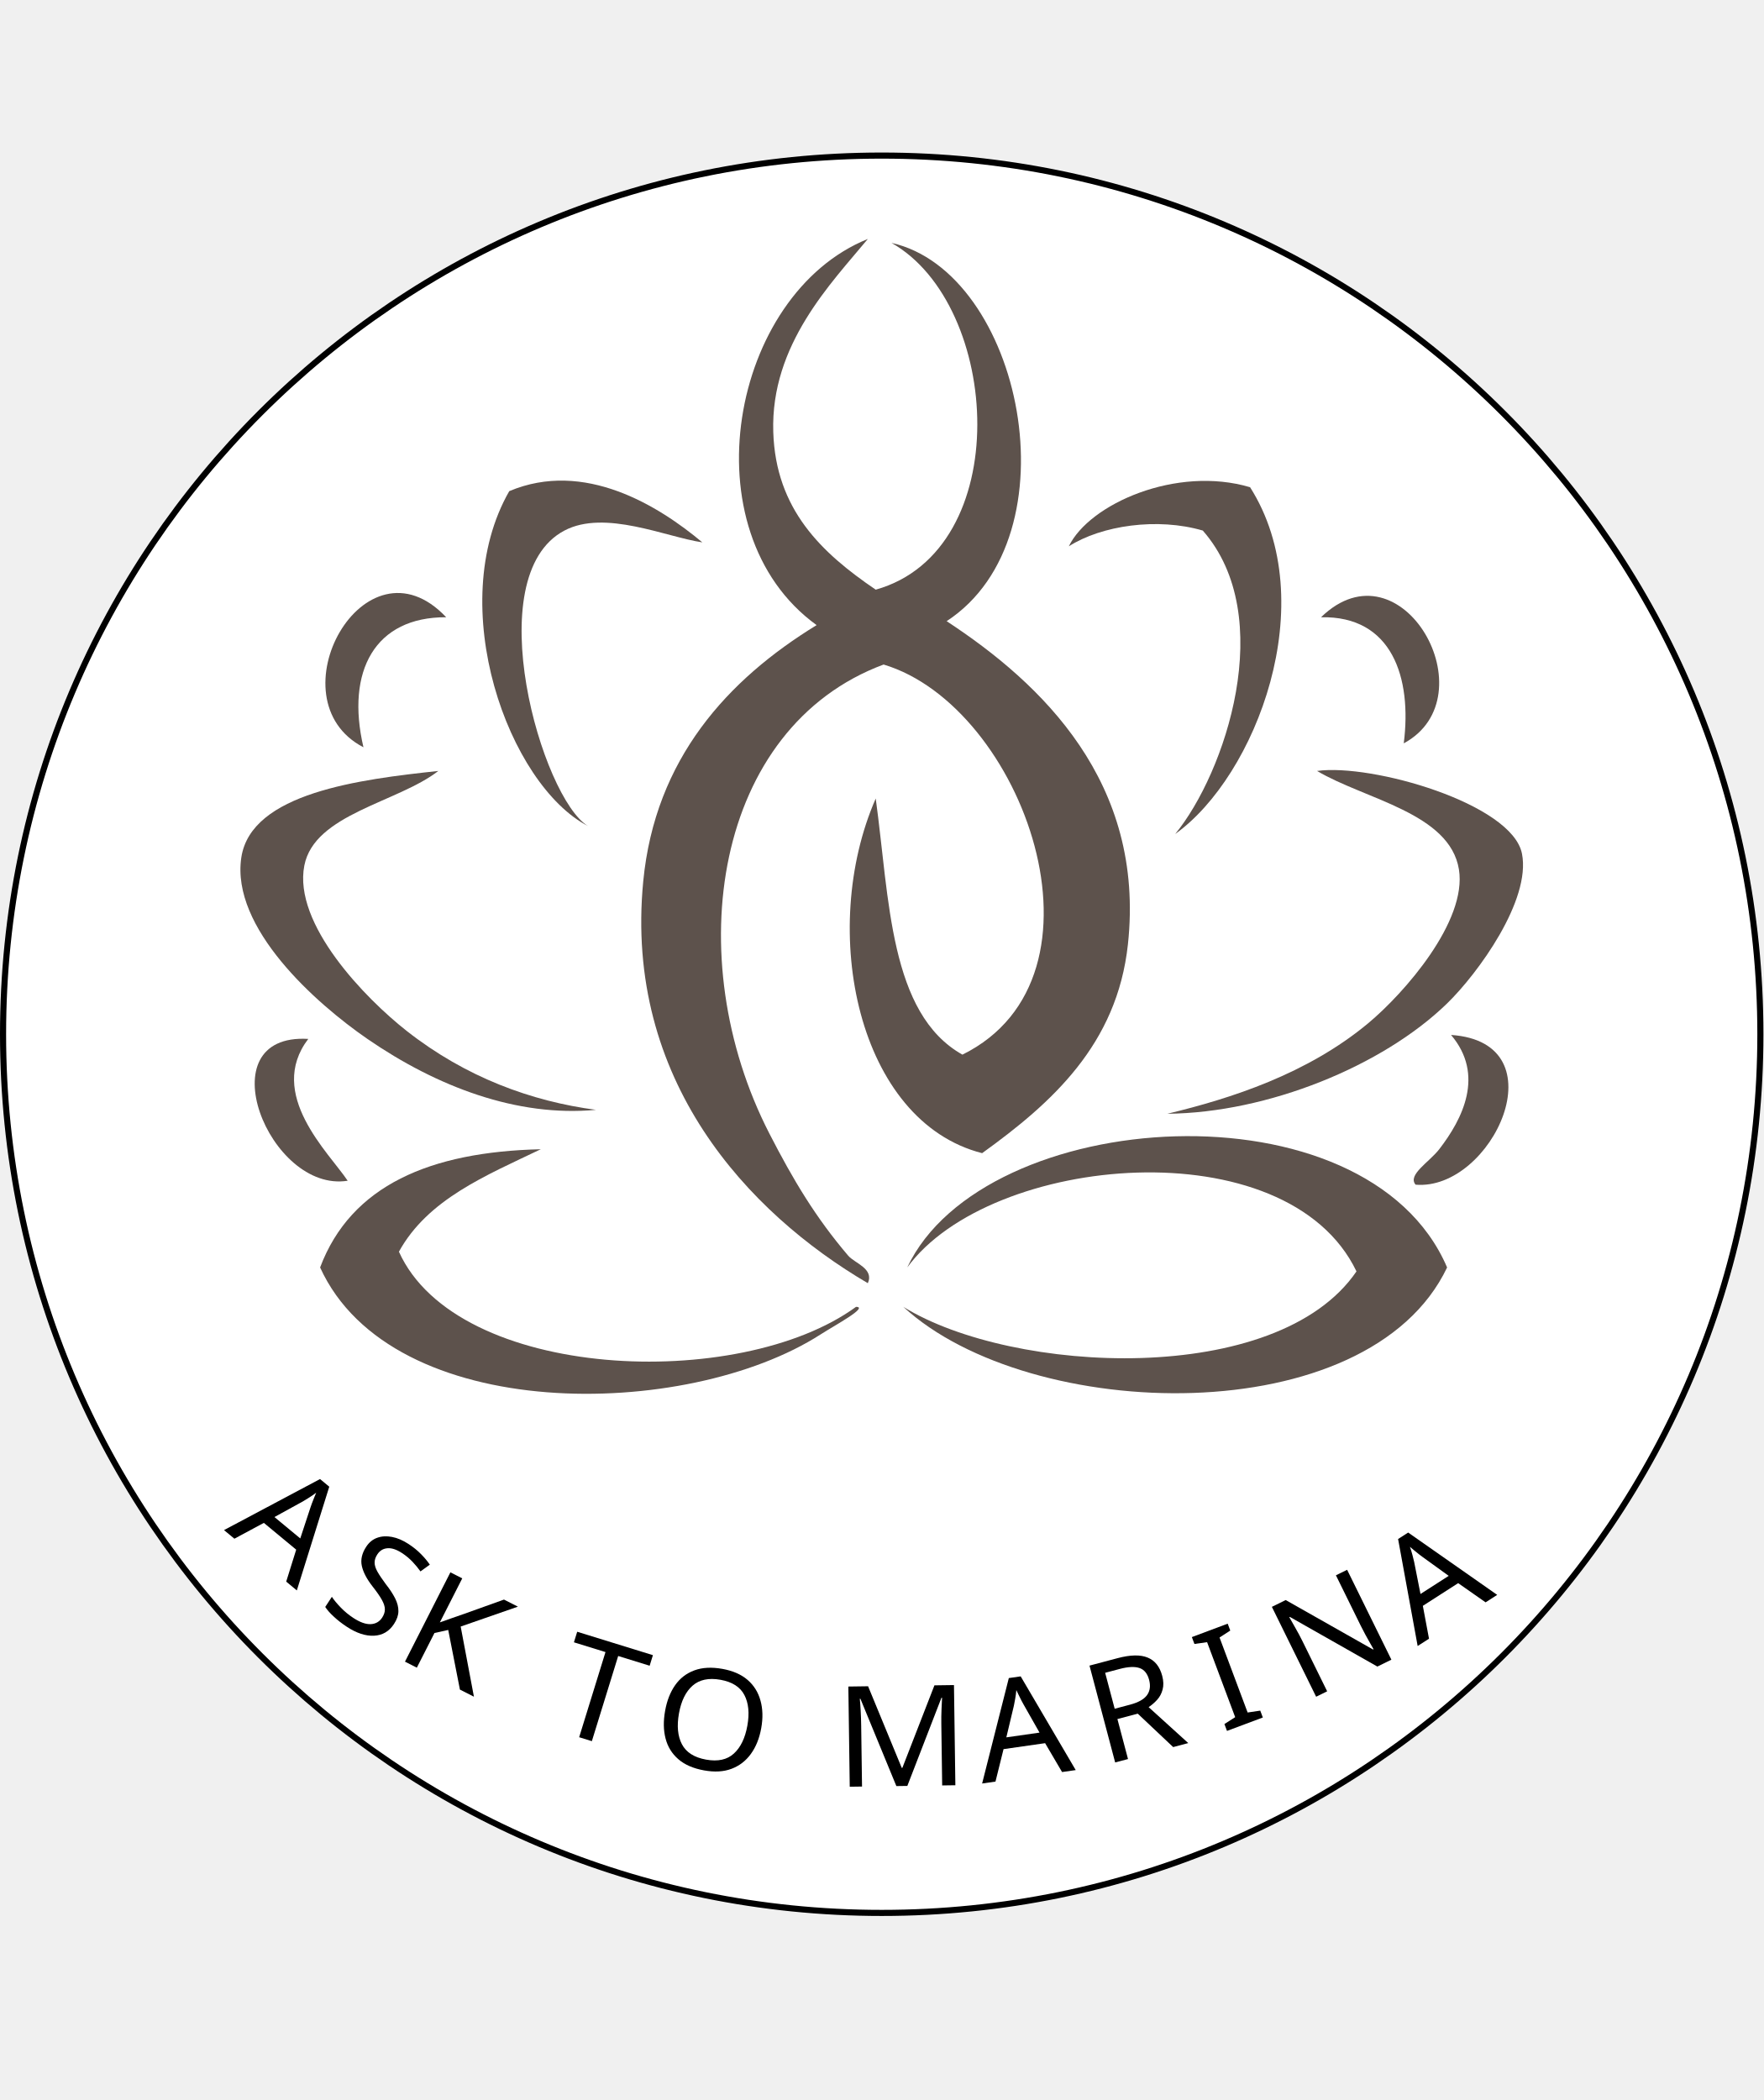
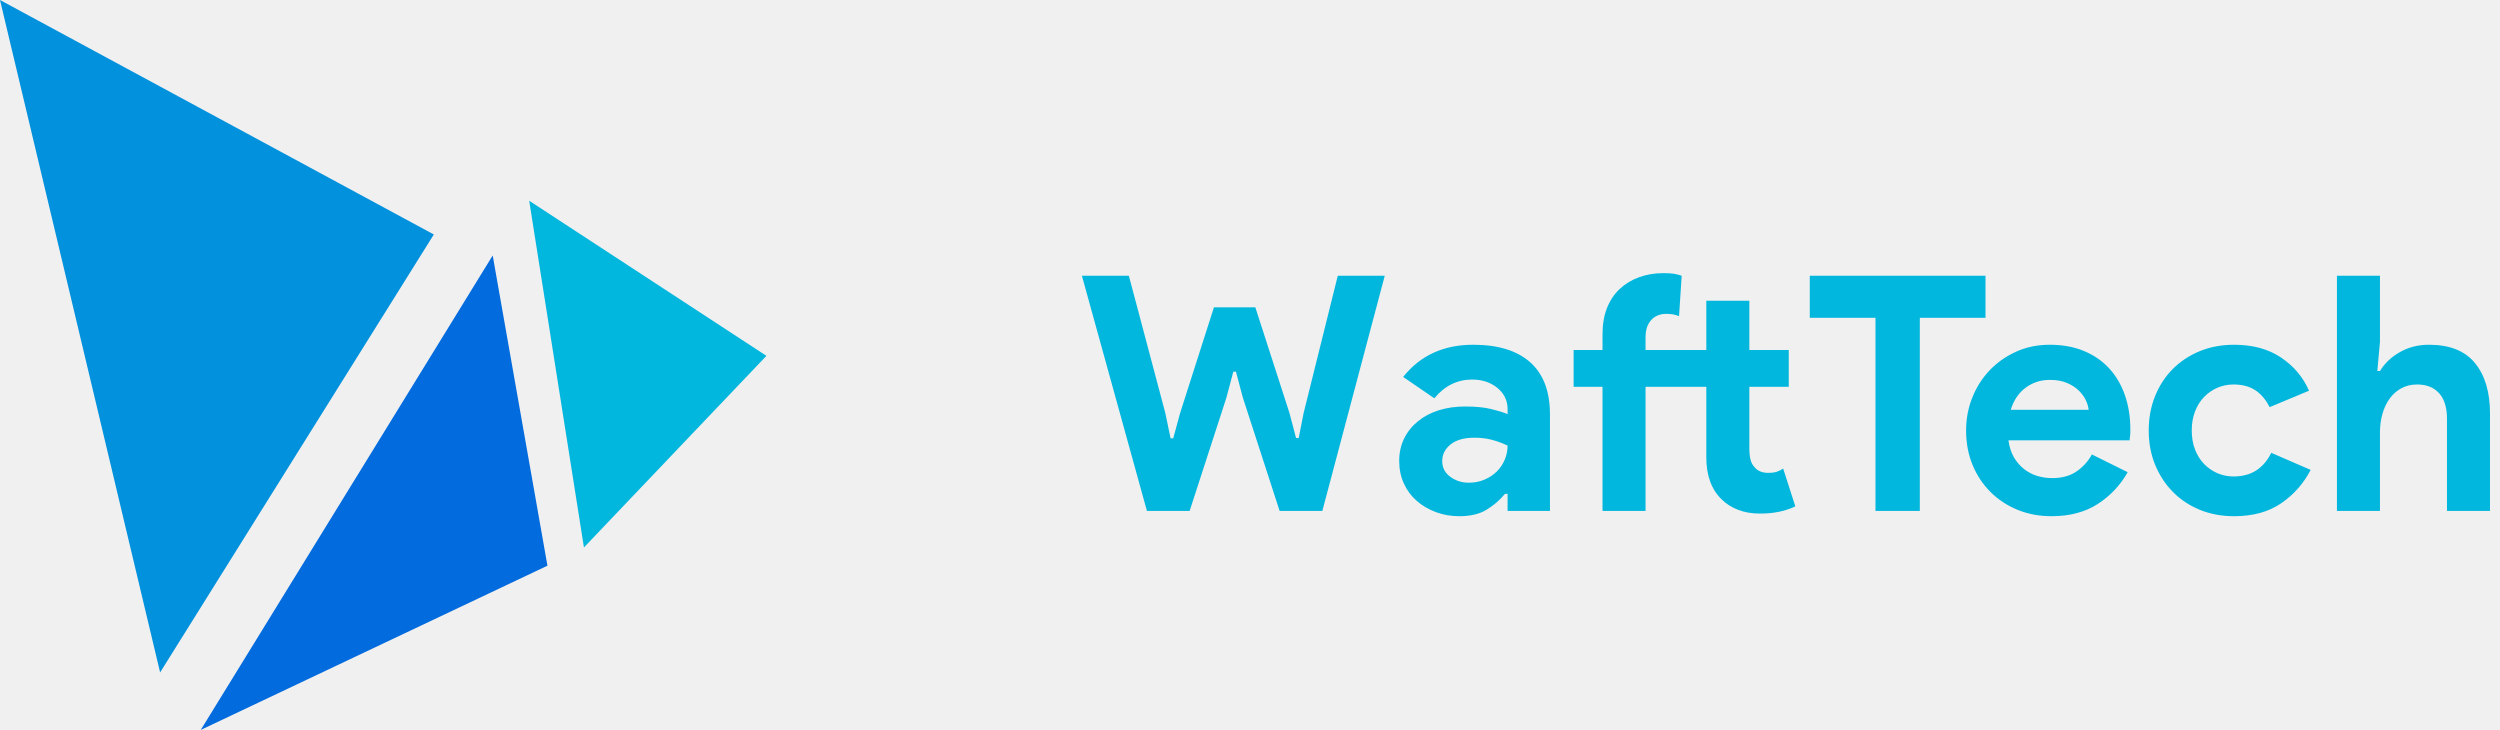
- <svg xmlns="http://www.w3.org/2000/svg" version="1.1" x="0px" y="0px" width="289.03px" height="344.193px" viewBox="0 0 289.03 344.193" enable-background="new 0 0 289.03 344.193" xml:space="preserve">
-   <g id="Background" display="none">
- </g>
-   <g id="Layer_3">
-     <path fill="#FFFFFF" stroke="#000000" stroke-miterlimit="10" d="M288.53,169.51c0,79.536-64.484,144.02-144.015,144.02   C64.974,313.53,0.5,249.046,0.5,169.51S64.974,25.5,144.515,25.5C224.046,25.5,288.53,89.974,288.53,169.51z" />
-     <path fill="none" d="M21.171,233.446c55.105,69.892,159.436,79.346,233.263,21.138" />
-     <text transform="matrix(0.8135 0.6738 -0.6379 0.7701 36.7153 250.786)" font-family="'LucidaHandwriting-Italic'" font-size="23">A</text>
-     <text transform="matrix(0.8838 0.5785 -0.5477 0.8367 51.9715 263.1603)" font-family="'LucidaHandwriting-Italic'" font-size="23">S</text>
-     <text transform="matrix(0.9416 0.4787 -0.4532 0.8914 64.2738 271.2777)" font-family="'LucidaHandwriting-Italic'" font-size="23">K</text>
-     <text transform="matrix(0.9804 0.3931 -0.3721 0.9282 81.188 279.5878)" font-family="'LucidaHandwriting-Italic'" font-size="23"> </text>
-     <text transform="matrix(1.0092 0.312 -0.2954 0.9554 89.5161 283.0623)" font-family="'LucidaHandwriting-Italic'" font-size="23">T</text>
-     <text transform="matrix(1.0396 0.187 -0.177 0.9842 106.0905 288.2577)" font-family="'LucidaHandwriting-Italic'" font-size="23">O</text>
-     <text transform="matrix(1.0526 0.0887 -0.0839 0.9965 127.749 291.8013)" font-family="'LucidaHandwriting-Italic'" font-size="23"> </text>
-     <text transform="matrix(1.0562 -0.0147 0.0139 0.9999 136.914 292.8787)" font-family="'LucidaHandwriting-Italic'" font-size="23">M</text>
-     <text transform="matrix(1.0456 -0.1499 0.1419 0.9899 160.9714 292.3185)" font-family="'LucidaHandwriting-Italic'" font-size="23">A</text>
-     <text transform="matrix(1.021 -0.2706 0.2562 0.9666 180.496 289.4736)" font-family="'LucidaHandwriting-Italic'" font-size="23">R</text>
-     <text transform="matrix(0.9892 -0.3704 0.3507 0.9365 200.1947 284.0416)" font-family="'LucidaHandwriting-Italic'" font-size="23">I</text>
-     <text transform="matrix(0.9476 -0.4667 0.4418 0.8971 213.5996 279.1397)" font-family="'LucidaHandwriting-Italic'" font-size="23">N</text>
-     <text transform="matrix(0.8886 -0.5711 0.5407 0.8412 232.3557 269.7824)" font-family="'LucidaHandwriting-Italic'" font-size="23">A</text>
-   </g>
-   <g id="Objects">
-     <g>
-       <path fill-rule="evenodd" clip-rule="evenodd" fill="#5D524C" d="M73.133,101.168c-11.651-0.06-16.487,8.791-13.563,21.312    C44.52,114.667,59.758,86.998,73.133,101.168z" />
-       <path fill-rule="evenodd" clip-rule="evenodd" fill="#5D524C" d="M230.077,121.836c1.37-10.767-1.913-20.928-13.56-20.667    C229.722,88.348,244.214,114.196,230.077,121.836z" />
-       <path fill-rule="evenodd" clip-rule="evenodd" fill="#5D524C" d="M215.869,126.359c8.942-1.249,31.963,5.35,33.585,13.56    c1.506,7.621-7.206,19.622-12.273,24.546c-10.564,10.27-29.405,17.932-45.854,18.083c10.409-2.497,22.942-6.523,32.94-14.853    c5.912-4.927,16.223-16.702,14.853-25.191C237.626,133.237,223.693,131.015,215.869,126.359z" />
-       <path fill-rule="evenodd" clip-rule="evenodd" fill="#5D524C" d="M71.843,126.359c-6.659,5.18-20.305,7.04-21.961,15.499    c-1.875,9.598,10.002,21.795,16.793,27.126c9.692,7.61,20.467,11.53,31.001,12.918c-12.918,1.226-26.093-3.799-37.46-11.624    c-8.458-5.829-22.376-18.192-20.667-29.711C41.129,129.932,59.061,127.736,71.843,126.359z" />
-       <path fill-rule="evenodd" clip-rule="evenodd" fill="#5D524C" d="M50.526,170.278c-6.9,9.062,3.392,18.653,6.459,23.248    C44.143,195.59,33.602,169.282,50.526,170.278z" />
-       <path fill-rule="evenodd" clip-rule="evenodd" fill="#5D524C" d="M237.83,169.629c18.053,1.215,6.719,25.595-5.814,24.542    c-1.37-1.614,2.237-3.689,3.875-5.81C239.735,183.385,243.384,176.179,237.83,169.629z" />
-       <path fill-rule="evenodd" clip-rule="evenodd" fill="#5D524C" d="M142.239,39.166c-5.969,7.229-15.959,17.294-15.499,31.646    c0.404,12.68,7.882,19.781,16.793,25.836c22.954-6.47,20.584-46.662,2.585-56.837c21.343,4.784,30.371,48.031,9.039,62.002    c15.597,10.22,32.574,26.402,29.711,52.962c-1.773,16.453-12.507,26.021-23.897,34.23c-20.381-5.21-26.9-36.486-17.438-58.127    c2.264,16.464,2.226,35.234,14.208,41.98c25.882-12.774,9.957-57.086-12.918-63.941c-27.772,10.334-33.533,48.024-18.728,76.859    c3.958,7.708,7.595,13.77,12.918,20.022c1.064,1.256,4.293,2.117,3.226,4.52c-19.656-11.541-39.969-33.272-36.811-65.876    c1.943-20.105,13.865-33.069,28.417-41.984C112.596,87.077,119.712,48.244,142.239,39.166z" />
-       <path fill-rule="evenodd" clip-rule="evenodd" fill="#5D524C" d="M83.467,80.501c12.303-5.195,24.512,2.418,31.646,8.394    c-5.969-0.879-15.963-5.436-22.603-1.935c-14.212,7.493-3.675,43.926,3.875,48.438C83.376,128.668,72.71,99.309,83.467,80.501z" />
-       <path fill-rule="evenodd" clip-rule="evenodd" fill="#5D524C" d="M197.141,86.96c-7.421-2.177-16.6-0.849-21.962,2.584    c3.373-6.964,17.676-13.272,29.711-9.688c11.941,18.823,0.97,47.375-12.273,56.837C200.778,126.763,209.496,101.055,197.141,86.96    z" />
-       <path fill-rule="evenodd" clip-rule="evenodd" fill="#5D524C" d="M148.053,214.194c17.966,11.088,61.308,13.208,74.275-5.81    c-11.379-23.712-60.017-19.256-73.63-0.645c12.48-26.534,75.309-30.79,88.483,0C224.252,234.887,168.792,233.284,148.053,214.194z    " />
-       <path fill-rule="evenodd" clip-rule="evenodd" fill="#5D524C" d="M140.304,214.194c2.131,0.015-3.418,2.988-5.814,4.524    c-22.003,14.125-70.276,14.804-82.024-10.979c5.059-13.458,18.072-18.959,36.17-19.377c-9.021,4.327-18.51,8.187-23.252,16.793    C74.918,226.323,121.153,228.175,140.304,214.194z" />
+ <svg xmlns="http://www.w3.org/2000/svg" width="137px" height="40px" viewBox="0 0 137 40" version="1.1">
+   <defs />
+   <g id="homepage" stroke="none" stroke-width="1" fill="none" fill-rule="evenodd">
+     <g id="Desktop-HD" transform="translate(-637, -33)">
+       <g id="logo" transform="translate(633, 33)">
+         <g id="Group-3">
+           <polygon id="Path-2" fill="#0291DD" points="4 0 12.774 36.849 27.774 12.849" />
+           <polygon id="Path-4" fill="#026BDD" points="15 40 31 14 34 31" />
+           <polygon id="Path-5" fill="#02B7DD" points="33 11 36 30 46 19.5" />
+         </g>
+         <path d="M63.288,15.112 L65.862,15.112 L67.86,22.636 L68.148,24.022 L68.292,24.022 L68.67,22.636 L70.524,16.84 L72.792,16.84 L74.664,22.636 L75.024,24.004 L75.168,24.004 L75.438,22.636 L77.31,15.112 L79.884,15.112 L76.464,28 L74.124,28 L72.108,21.79 L71.73,20.368 L71.586,20.368 L71.208,21.79 L69.192,28 L66.852,28 L63.288,15.112 Z M86.616,27.064 L86.472,27.064 C86.196,27.4 85.863,27.688 85.473,27.928 C85.083,28.168 84.582,28.288 83.97,28.288 C83.514,28.288 83.085,28.213 82.683,28.063 C82.281,27.913 81.93,27.706 81.63,27.442 C81.33,27.178 81.096,26.86 80.928,26.488 C80.76,26.116 80.676,25.708 80.676,25.264 C80.676,24.808 80.766,24.397 80.946,24.031 C81.126,23.665 81.378,23.35 81.702,23.086 C82.026,22.822 82.407,22.621 82.845,22.483 C83.283,22.345 83.76,22.276 84.276,22.276 C84.852,22.276 85.326,22.321 85.698,22.411 C86.07,22.501 86.376,22.594 86.616,22.69 L86.616,22.42 C86.616,21.952 86.43,21.565 86.058,21.259 C85.686,20.953 85.224,20.8 84.672,20.8 C83.856,20.8 83.166,21.142 82.602,21.826 L80.892,20.656 C81.828,19.48 83.106,18.892 84.726,18.892 C86.094,18.892 87.138,19.213 87.858,19.855 C88.578,20.497 88.938,21.448 88.938,22.708 L88.938,28 L86.616,28 L86.616,27.064 Z M86.616,24.418 C86.34,24.286 86.055,24.181 85.761,24.103 C85.467,24.025 85.146,23.986 84.798,23.986 C84.234,23.986 83.799,24.109 83.493,24.355 C83.187,24.601 83.034,24.904 83.034,25.264 C83.034,25.624 83.181,25.912 83.475,26.128 C83.769,26.344 84.108,26.452 84.492,26.452 C84.804,26.452 85.092,26.395 85.356,26.281 C85.62,26.167 85.845,26.017 86.031,25.831 C86.217,25.645 86.361,25.429 86.463,25.183 C86.565,24.937 86.616,24.682 86.616,24.418 Z M97.506,21.196 L94.176,21.196 L94.176,28 L91.818,28 L91.818,21.196 L90.234,21.196 L90.234,19.18 L91.818,19.18 L91.818,18.316 C91.818,17.776 91.899,17.299 92.061,16.885 C92.223,16.471 92.454,16.123 92.754,15.841 C93.054,15.559 93.408,15.343 93.816,15.193 C94.224,15.043 94.674,14.968 95.166,14.968 C95.406,14.968 95.598,14.98 95.742,15.004 C95.886,15.028 96.024,15.064 96.156,15.112 L96.012,17.326 C95.928,17.29 95.832,17.26 95.724,17.236 C95.616,17.212 95.478,17.2 95.31,17.2 C94.962,17.2 94.686,17.314 94.482,17.542 C94.278,17.77 94.176,18.082 94.176,18.478 L94.176,19.18 L97.506,19.18 L97.506,16.48 L99.864,16.48 L99.864,19.18 L102.024,19.18 L102.024,21.196 L99.864,21.196 L99.864,24.616 C99.864,24.82 99.885,25.009 99.927,25.183 C99.969,25.357 100.05,25.504 100.17,25.624 C100.338,25.816 100.578,25.912 100.89,25.912 C101.094,25.912 101.256,25.891 101.376,25.849 C101.496,25.807 101.61,25.75 101.718,25.678 L102.384,27.748 C102.108,27.88 101.811,27.979 101.493,28.045 C101.175,28.111 100.824,28.144 100.44,28.144 C99.996,28.144 99.597,28.075 99.243,27.937 C98.889,27.799 98.592,27.61 98.352,27.37 C97.788,26.83 97.506,26.062 97.506,25.066 L97.506,21.196 Z M106.776,28 L106.776,17.416 L103.176,17.416 L103.176,15.112 L112.806,15.112 L112.806,17.416 L109.206,17.416 L109.206,28 L106.776,28 Z M120.598,25.876 C120.19,26.596 119.641,27.178 118.951,27.622 C118.261,28.066 117.418,28.288 116.422,28.288 C115.75,28.288 115.129,28.171 114.559,27.937 C113.989,27.703 113.494,27.376 113.074,26.956 C112.654,26.536 112.327,26.041 112.093,25.471 C111.859,24.901 111.742,24.274 111.742,23.59 C111.742,22.954 111.856,22.351 112.084,21.781 C112.312,21.211 112.63,20.713 113.038,20.287 C113.446,19.861 113.929,19.522 114.487,19.27 C115.045,19.018 115.66,18.892 116.332,18.892 C117.04,18.892 117.67,19.009 118.222,19.243 C118.774,19.477 119.236,19.801 119.608,20.215 C119.98,20.629 120.262,21.118 120.454,21.682 C120.646,22.246 120.742,22.858 120.742,23.518 L120.742,23.734 C120.73,23.806 120.724,23.872 120.724,23.932 C120.712,23.992 120.706,24.058 120.706,24.13 L114.064,24.13 C114.112,24.49 114.211,24.799 114.361,25.057 C114.511,25.315 114.697,25.531 114.919,25.705 C115.141,25.879 115.384,26.005 115.648,26.083 C115.912,26.161 116.182,26.2 116.458,26.2 C116.998,26.2 117.445,26.077 117.799,25.831 C118.153,25.585 118.432,25.276 118.636,24.904 L120.598,25.876 Z M118.456,22.456 C118.444,22.3 118.393,22.126 118.303,21.934 C118.213,21.742 118.081,21.562 117.907,21.394 C117.733,21.226 117.517,21.088 117.259,20.98 C117.001,20.872 116.692,20.818 116.332,20.818 C115.828,20.818 115.384,20.962 115,21.25 C114.616,21.538 114.346,21.94 114.19,22.456 L118.456,22.456 Z M130.624,25.75 C130.24,26.494 129.703,27.103 129.013,27.577 C128.323,28.051 127.462,28.288 126.43,28.288 C125.746,28.288 125.119,28.171 124.549,27.937 C123.979,27.703 123.487,27.376 123.073,26.956 C122.659,26.536 122.335,26.041 122.101,25.471 C121.867,24.901 121.75,24.274 121.75,23.59 C121.75,22.906 121.867,22.276 122.101,21.7 C122.335,21.124 122.659,20.629 123.073,20.215 C123.487,19.801 123.979,19.477 124.549,19.243 C125.119,19.009 125.746,18.892 126.43,18.892 C127.45,18.892 128.308,19.126 129.004,19.594 C129.7,20.062 130.21,20.668 130.534,21.412 L128.374,22.312 C128.17,21.904 127.909,21.595 127.591,21.385 C127.273,21.175 126.874,21.07 126.394,21.07 C126.082,21.07 125.788,21.13 125.512,21.25 C125.236,21.37 124.993,21.538 124.783,21.754 C124.573,21.97 124.408,22.234 124.288,22.546 C124.168,22.858 124.108,23.206 124.108,23.59 C124.108,23.974 124.168,24.322 124.288,24.634 C124.408,24.946 124.573,25.21 124.783,25.426 C124.993,25.642 125.236,25.81 125.512,25.93 C125.788,26.05 126.082,26.11 126.394,26.11 C126.886,26.11 127.303,25.999 127.645,25.777 C127.987,25.555 128.26,25.234 128.464,24.814 L130.624,25.75 Z M132.064,15.112 L134.422,15.112 L134.422,18.73 L134.278,20.332 L134.422,20.332 C134.674,19.912 135.037,19.567 135.511,19.297 C135.985,19.027 136.516,18.892 137.104,18.892 C138.244,18.892 139.087,19.228 139.633,19.9 C140.179,20.572 140.452,21.49 140.452,22.654 L140.452,28 L138.094,28 L138.094,22.942 C138.094,22.33 137.95,21.865 137.662,21.547 C137.374,21.229 136.972,21.07 136.456,21.07 C136.132,21.07 135.844,21.139 135.592,21.277 C135.34,21.415 135.127,21.604 134.953,21.844 C134.779,22.084 134.647,22.363 134.557,22.681 C134.467,22.999 134.422,23.338 134.422,23.698 L134.422,28 L132.064,28 L132.064,15.112 Z" id="WaftTech" fill="#02B7DD" />
+       </g>
    </g>
  </g>
</svg>
